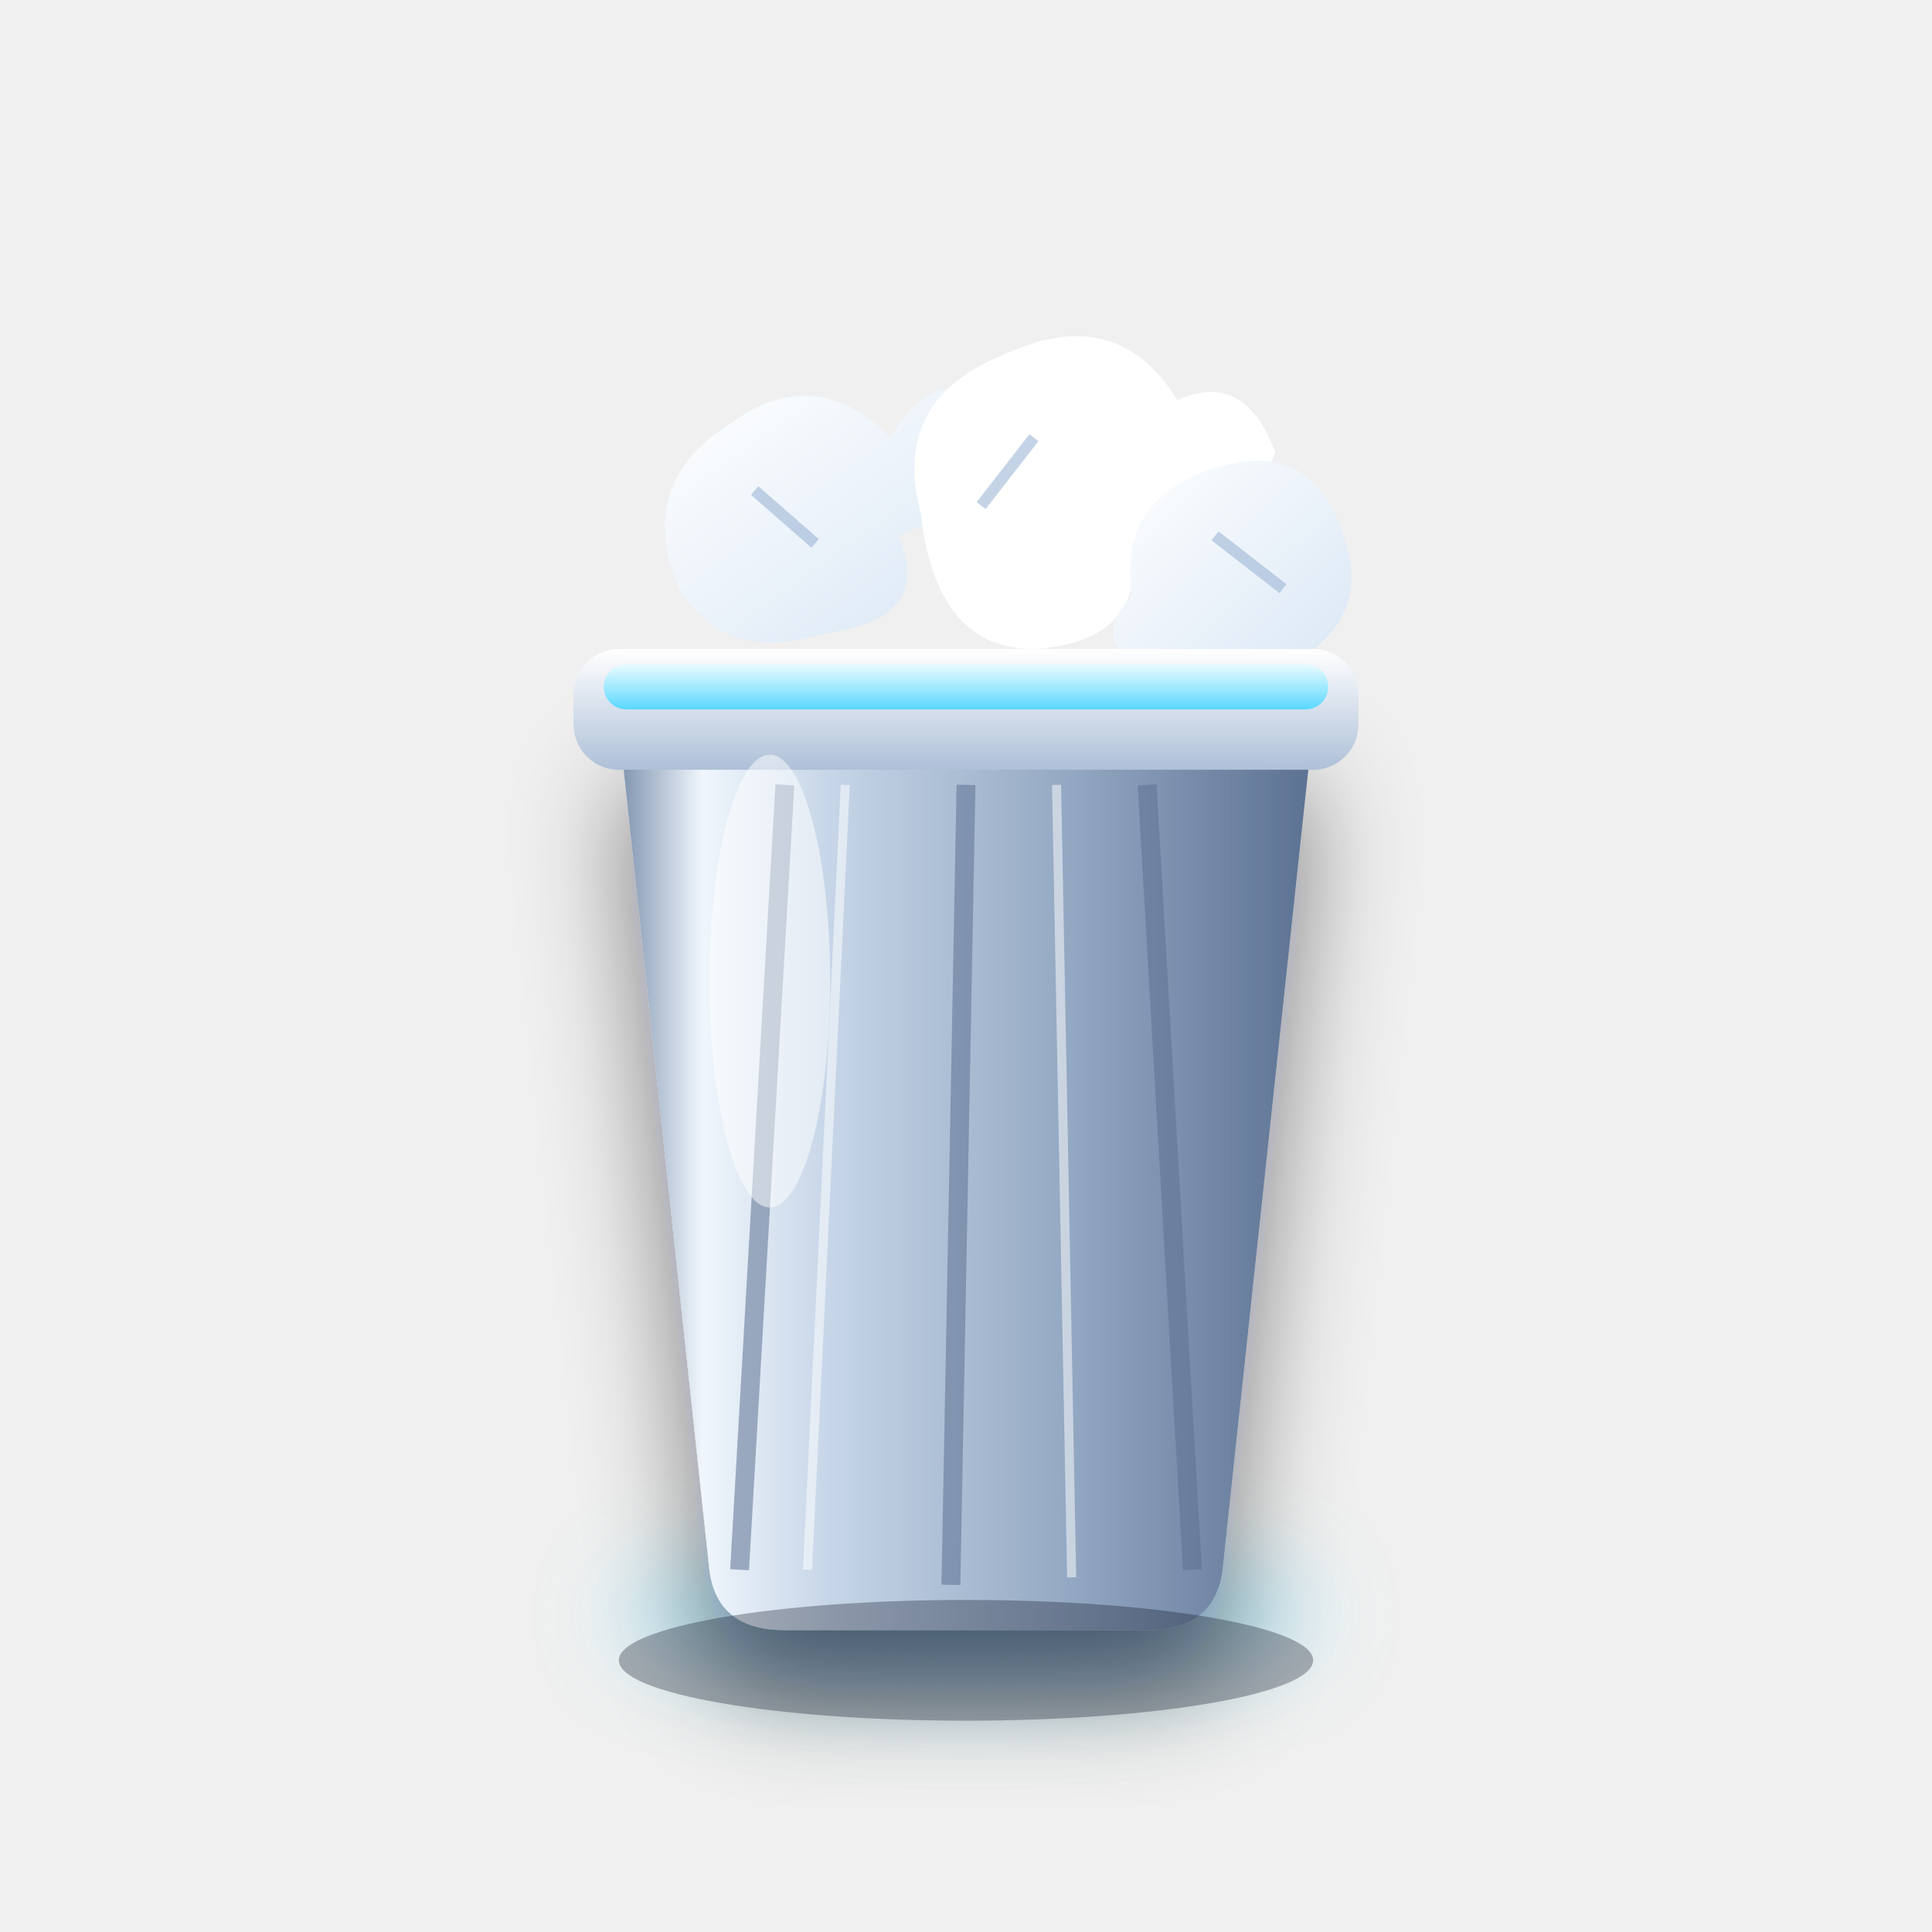
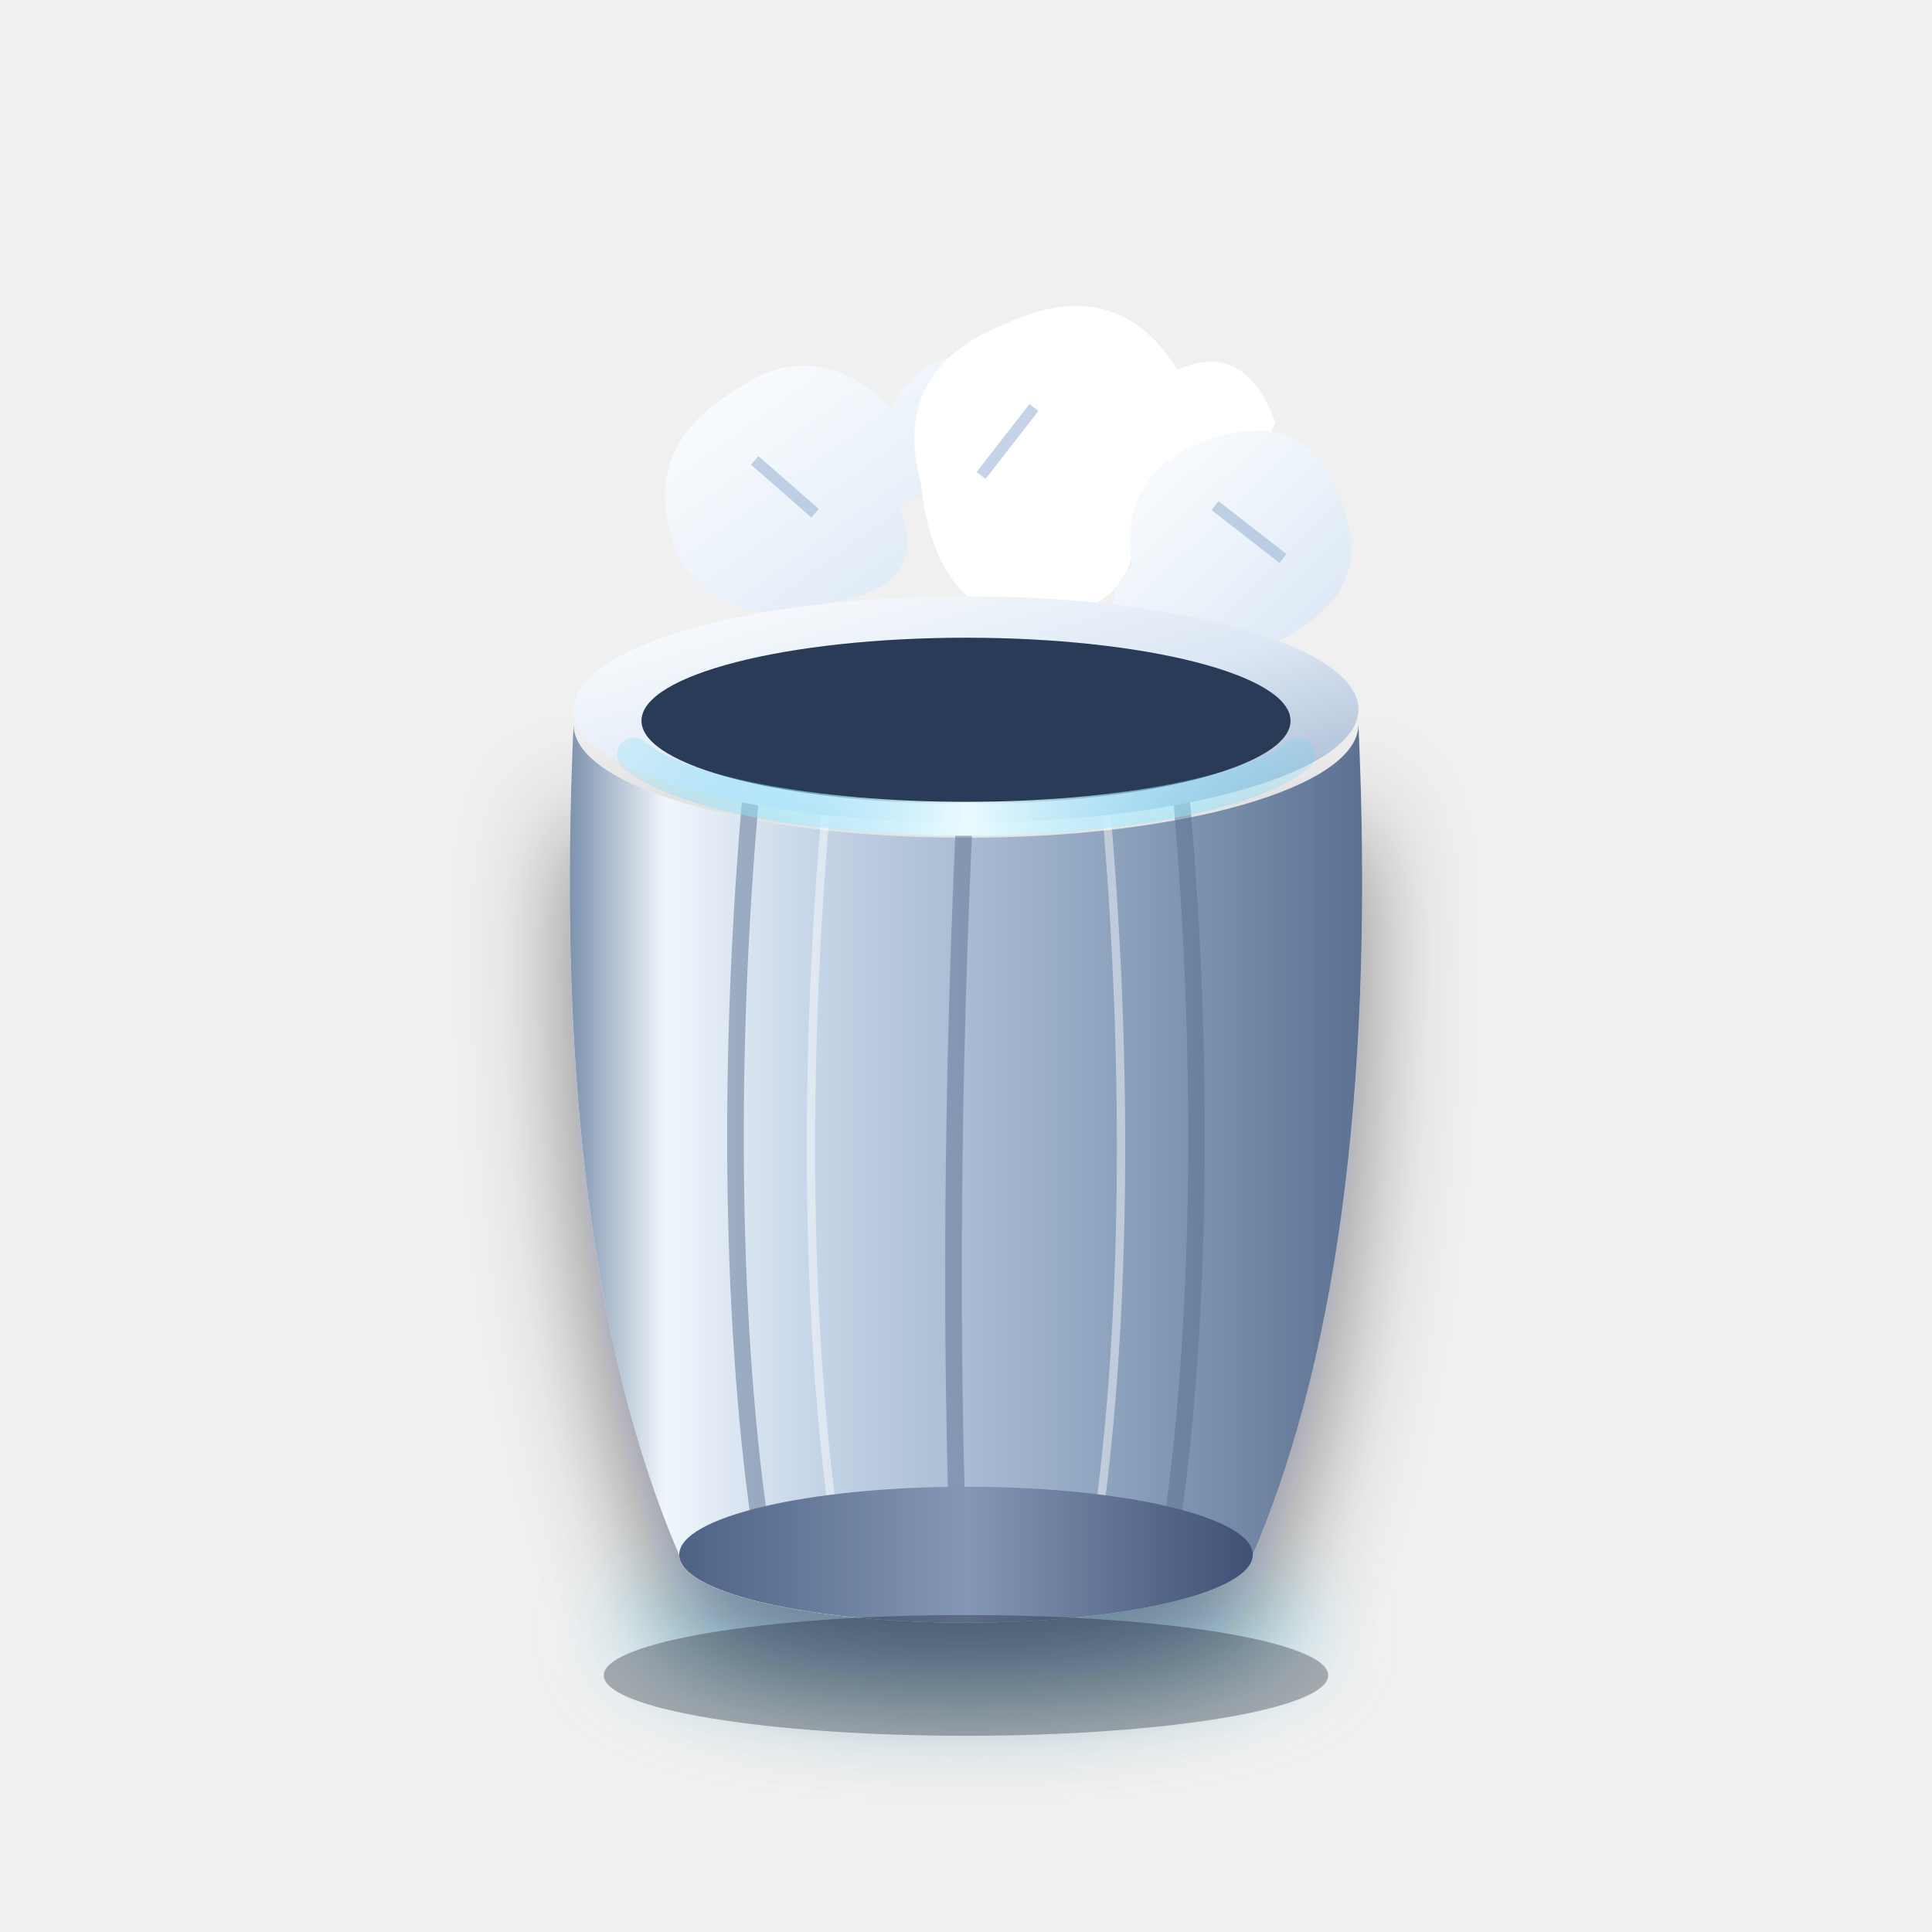
<svg xmlns="http://www.w3.org/2000/svg" viewBox="0 0 256 256" width="256" height="256">
  <defs>
    <linearGradient id="binGrad" x1="0%" y1="0%" x2="100%" y2="0%">
      <stop offset="0%" stop-color="#7E93AE" />
      <stop offset="12%" stop-color="#F0F6FC" />
      <stop offset="30%" stop-color="#C7D6E8" />
      <stop offset="65%" stop-color="#93A8C2" />
      <stop offset="100%" stop-color="#5C7192" />
    </linearGradient>
-     <linearGradient id="rimGrad" x1="0%" y1="0%" x2="0%" y2="100%">
+     <linearGradient id="rimTop" x1="0%" y1="0%" x2="100%" y2="100%">
      <stop offset="0%" stop-color="#FFFFFF" />
-       <stop offset="100%" stop-color="#AEC0D8" />
+       <stop offset="55%" stop-color="#DCE7F4" />
+       <stop offset="100%" stop-color="#9FB2CC" />
    </linearGradient>
-     <linearGradient id="tabGlow" x1="0%" y1="0%" x2="0%" y2="100%">
-       <stop offset="0%" stop-color="#EAFBFF" />
-       <stop offset="100%" stop-color="#5AD8FF" />
+     <linearGradient id="tabGlow" x1="0%" y1="0%" x2="100%" y2="0%">
+       <stop offset="0%" stop-color="#5AD8FF" stop-opacity="0.2" />
+       <stop offset="50%" stop-color="#EAFBFF" />
+       <stop offset="100%" stop-color="#5AD8FF" stop-opacity="0.2" />
+     </linearGradient>
+     <linearGradient id="baseShade" x1="0%" y1="0%" x2="100%" y2="0%">
+       <stop offset="0%" stop-color="#4E6285" />
+       <stop offset="50%" stop-color="#8497B4" />
+       <stop offset="100%" stop-color="#3E5074" />
    </linearGradient>
    <linearGradient id="paperBall" x1="0%" y1="0%" x2="100%" y2="100%">
      <stop offset="0%" stop-color="#FFFFFF" />
      <stop offset="100%" stop-color="#D8E6F5" />
    </linearGradient>
    <filter id="softShadow" x="-30%" y="-30%" width="160%" height="160%">
      <feDropShadow dx="0" dy="8" stdDeviation="7" flood-color="#020818" flood-opacity="0.45" />
    </filter>
    <filter id="glowSoft" x="-100%" y="-100%" width="300%" height="300%">
      <feGaussianBlur stdDeviation="6" />
    </filter>
  </defs>
-   <ellipse cx="128" cy="214" rx="46" ry="10" fill="#5AD8FF" opacity="0.4" filter="url(#glowSoft)" />
-   <path d="M 82 96            L 174 96            L 162 208            Q 161 216 152 216            L 104 216            Q 95 216 94 208            Z" fill="url(#binGrad)" filter="url(#softShadow)" />
-   <g stroke="#5C7192" stroke-width="2.5" opacity="0.55">
-     <line x1="104" y1="104" x2="98" y2="208" />
-     <line x1="128" y1="104" x2="126" y2="210" />
-     <line x1="152" y1="104" x2="158" y2="208" />
+   <ellipse cx="128" cy="216" rx="46" ry="10" fill="#5AD8FF" opacity="0.4" filter="url(#glowSoft)" />
+   <path d="M 76 96            C 74 140, 78 178, 90 206            A 38 9 0 0 0 166 206            C 178 178, 182 140, 180 96            A 52 15 0 0 1 76 96 Z" fill="url(#binGrad)" filter="url(#softShadow)" />
+   <g stroke="#5C7192" stroke-width="2.2" opacity="0.5" fill="none">
+     <path d="M 100 100 C 96 140, 97 178, 101 204" />
+     <path d="M 128 104 C 126 144, 126 180, 127 206" />
+     <path d="M 156 100 C 160 140, 159 178, 155 204" />
  </g>
-   <g stroke="#FFFFFF" stroke-width="1.2" opacity="0.5">
-     <line x1="112" y1="104" x2="107" y2="208" />
-     <line x1="140" y1="104" x2="142" y2="209" />
+   <g stroke="#FFFFFF" stroke-width="1.1" opacity="0.45" fill="none">
+     <path d="M 110 101 C 106 142, 107 179, 111 205" />
+     <path d="M 146 101 C 150 142, 149 179, 145 205" />
  </g>
+   <ellipse cx="128" cy="206" rx="38" ry="9" fill="url(#baseShade)" />
  <g>
-     <path d="M 90 78 Q 84 64 97 56 Q 108 48 118 58 Q 124 47 135 54 Q 130 67 119 71 Q 124 82 109 84 Q 96 88 90 78 Z" fill="url(#paperBall)" />
-     <path d="M 122 68 Q 118 53 133 47 Q 148 40 156 53 Q 165 49 169 60 Q 163 73 150 72 Q 152 85 137 86 Q 124 86 122 68 Z" fill="#FFFFFF" />
-     <path d="M 150 79 Q 148 66 161 62 Q 174 58 178 71 Q 182 82 171 88 Q 160 95 150 88 Q 145 84 150 79 Z" fill="url(#paperBall)" />
-     <path d="M 100 65 L 108 72 M 137 58 L 130 67 M 161 71 L 170 78" stroke="#9CB6D6" stroke-width="1.5" opacity="0.6" fill="none" />
+     <path d="M 90 74 Q 84 60 97 52 Q 108 44 118 54 Q 124 43 135 50 Q 130 63 119 67 Q 124 78 109 80 Q 96 84 90 74 Z" fill="url(#paperBall)" />
+     <path d="M 122 64 Q 118 49 133 43 Q 148 36 156 49 Q 165 45 169 56 Q 163 69 150 68 Q 152 81 137 82 Q 124 82 122 64 Z" fill="#FFFFFF" />
+     <path d="M 150 75 Q 148 62 161 58 Q 174 54 178 67 Q 182 78 171 84 Q 160 91 150 84 Q 145 80 150 75 Z" fill="url(#paperBall)" />
+     <path d="M 100 61 L 108 68 M 137 54 L 130 63 M 161 67 L 170 74" stroke="#9CB6D6" stroke-width="1.5" opacity="0.6" fill="none" />
  </g>
-   <rect x="76" y="86" width="104" height="16" rx="6" fill="url(#rimGrad)" />
-   <rect x="80" y="88" width="96" height="6" rx="3" fill="url(#tabGlow)" />
-   <ellipse cx="102" cy="130" rx="8" ry="30" fill="#FFFFFF" opacity="0.5" />
-   <ellipse cx="128" cy="220" rx="46" ry="8" fill="#020818" opacity="0.3" />
+   <ellipse cx="128" cy="94" rx="52" ry="15" fill="url(#rimTop)" />
+   <ellipse cx="128" cy="95.5" rx="43" ry="11" fill="#2A3B58" />
+   <path d="M 84 100 A 46 12 0 0 0 172 100" fill="none" stroke="url(#tabGlow)" stroke-width="4.5" stroke-linecap="round" />
+   <ellipse cx="128" cy="222" rx="48" ry="8" fill="#020818" opacity="0.3" />
</svg>
